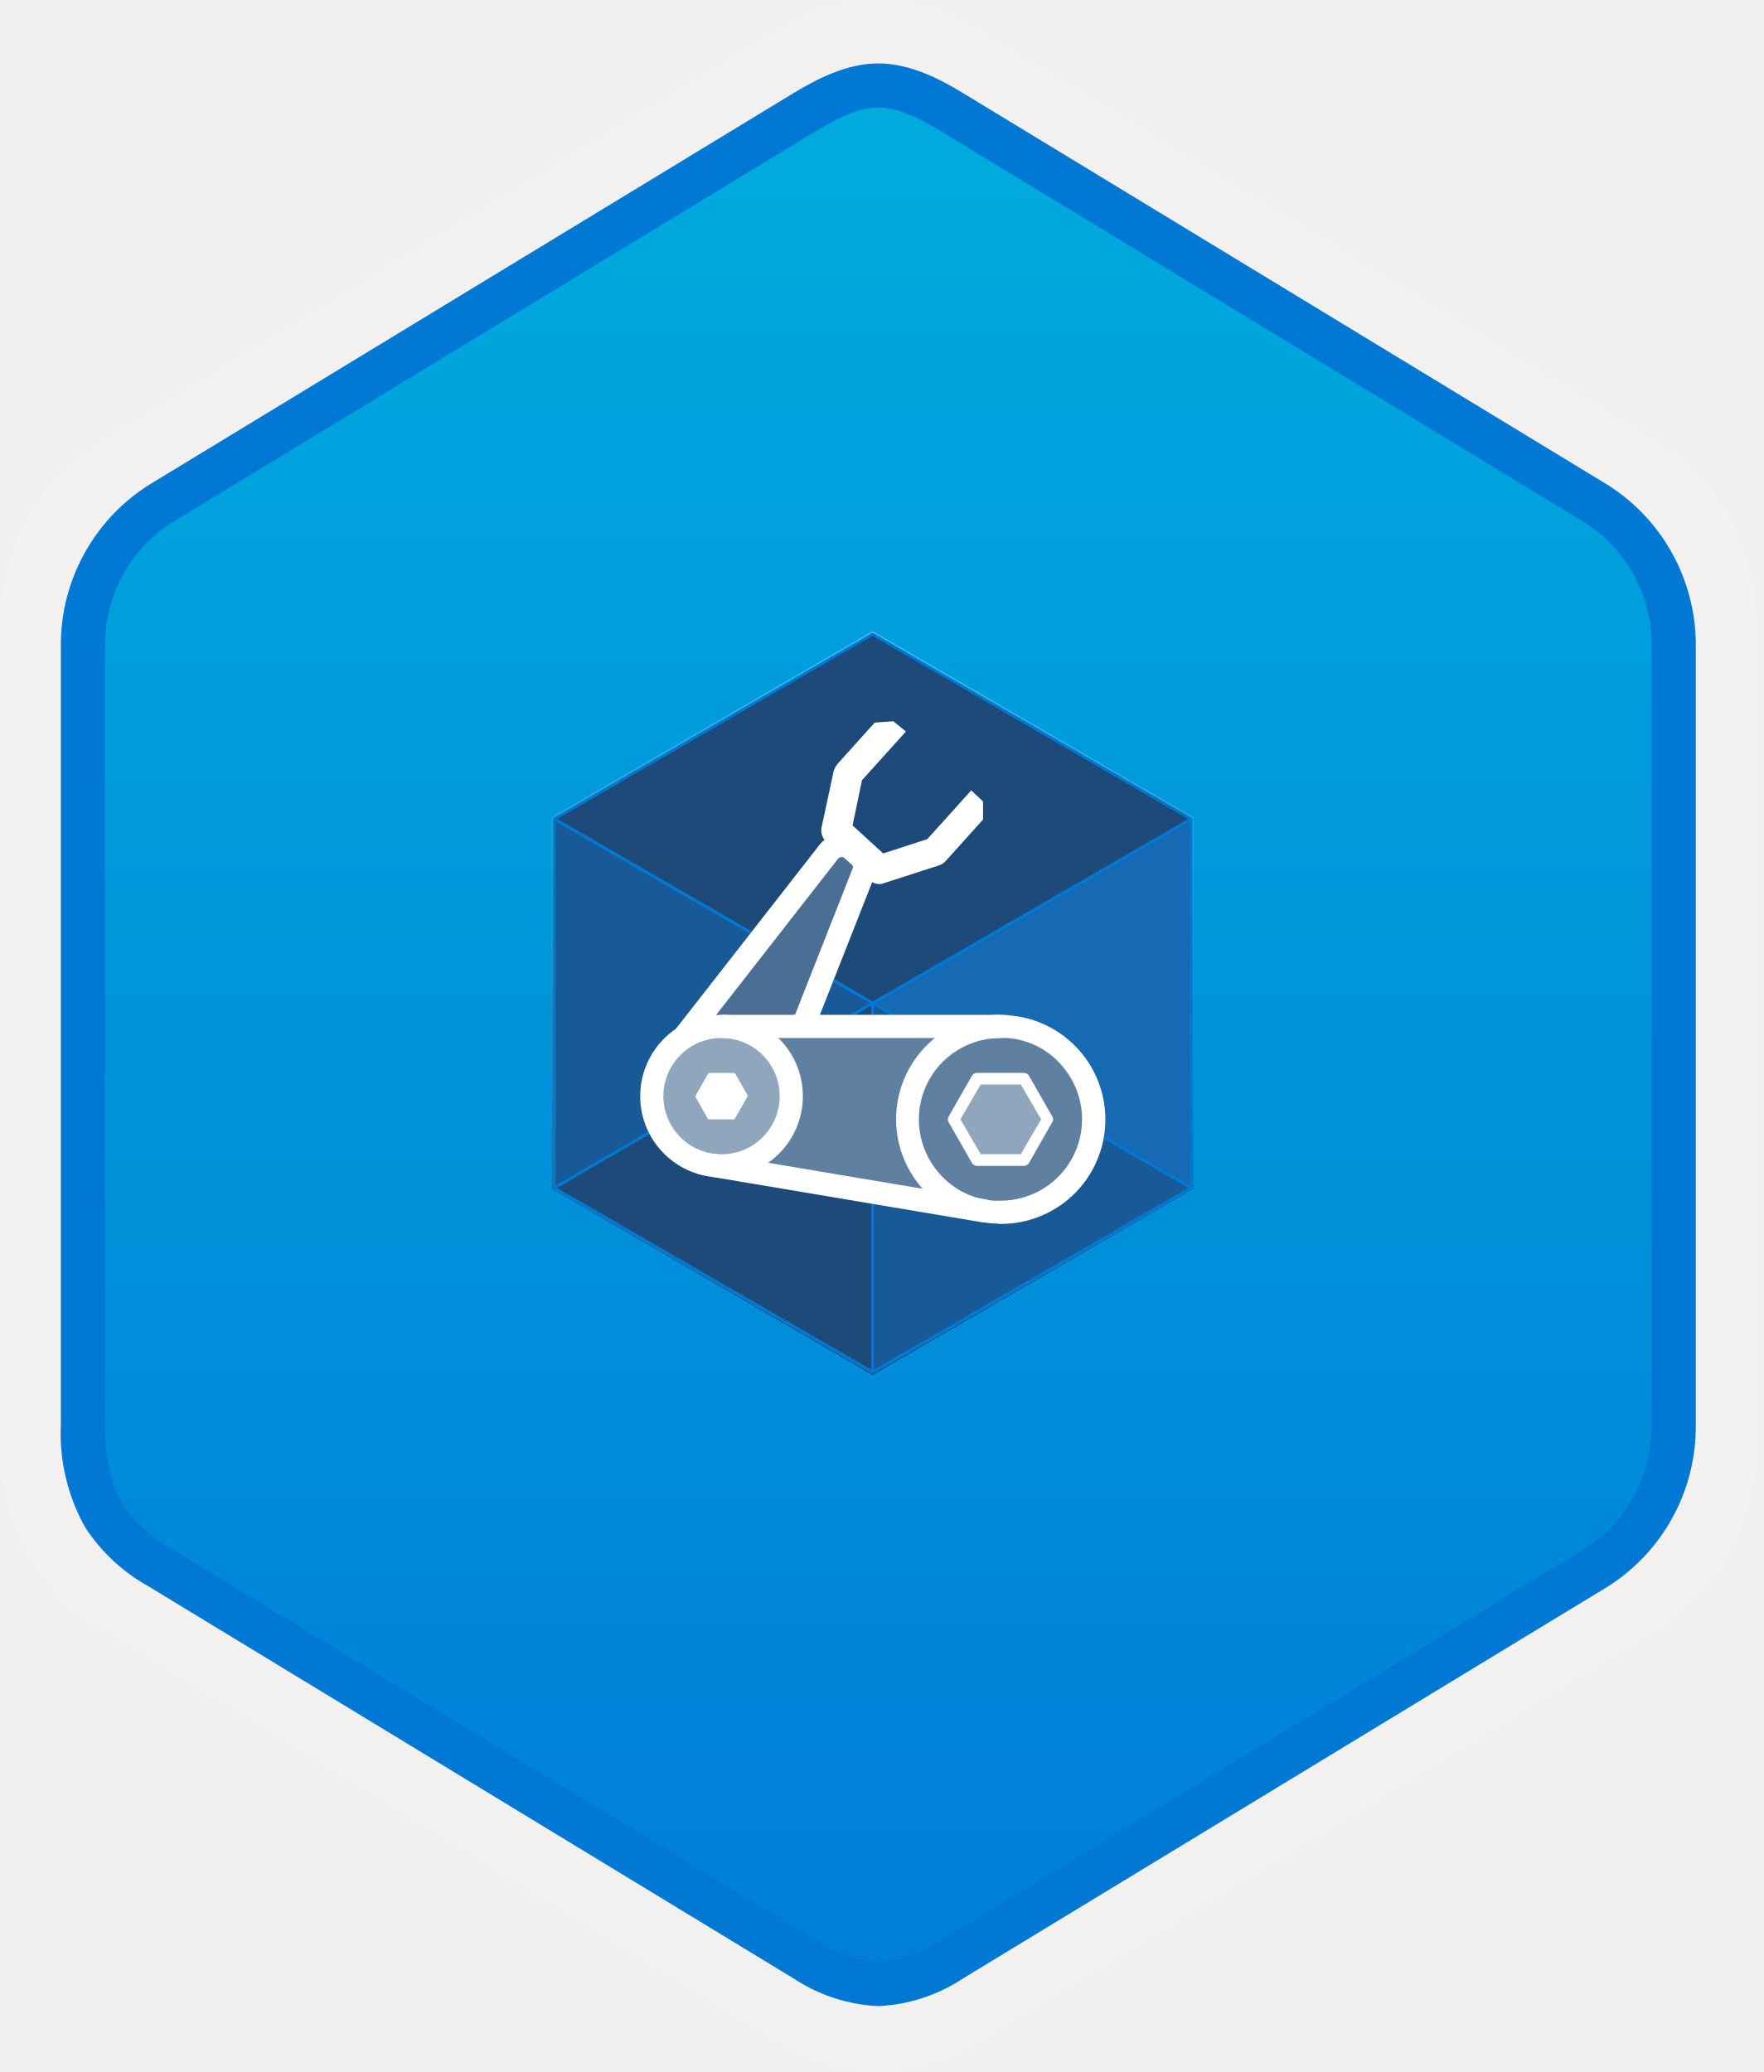
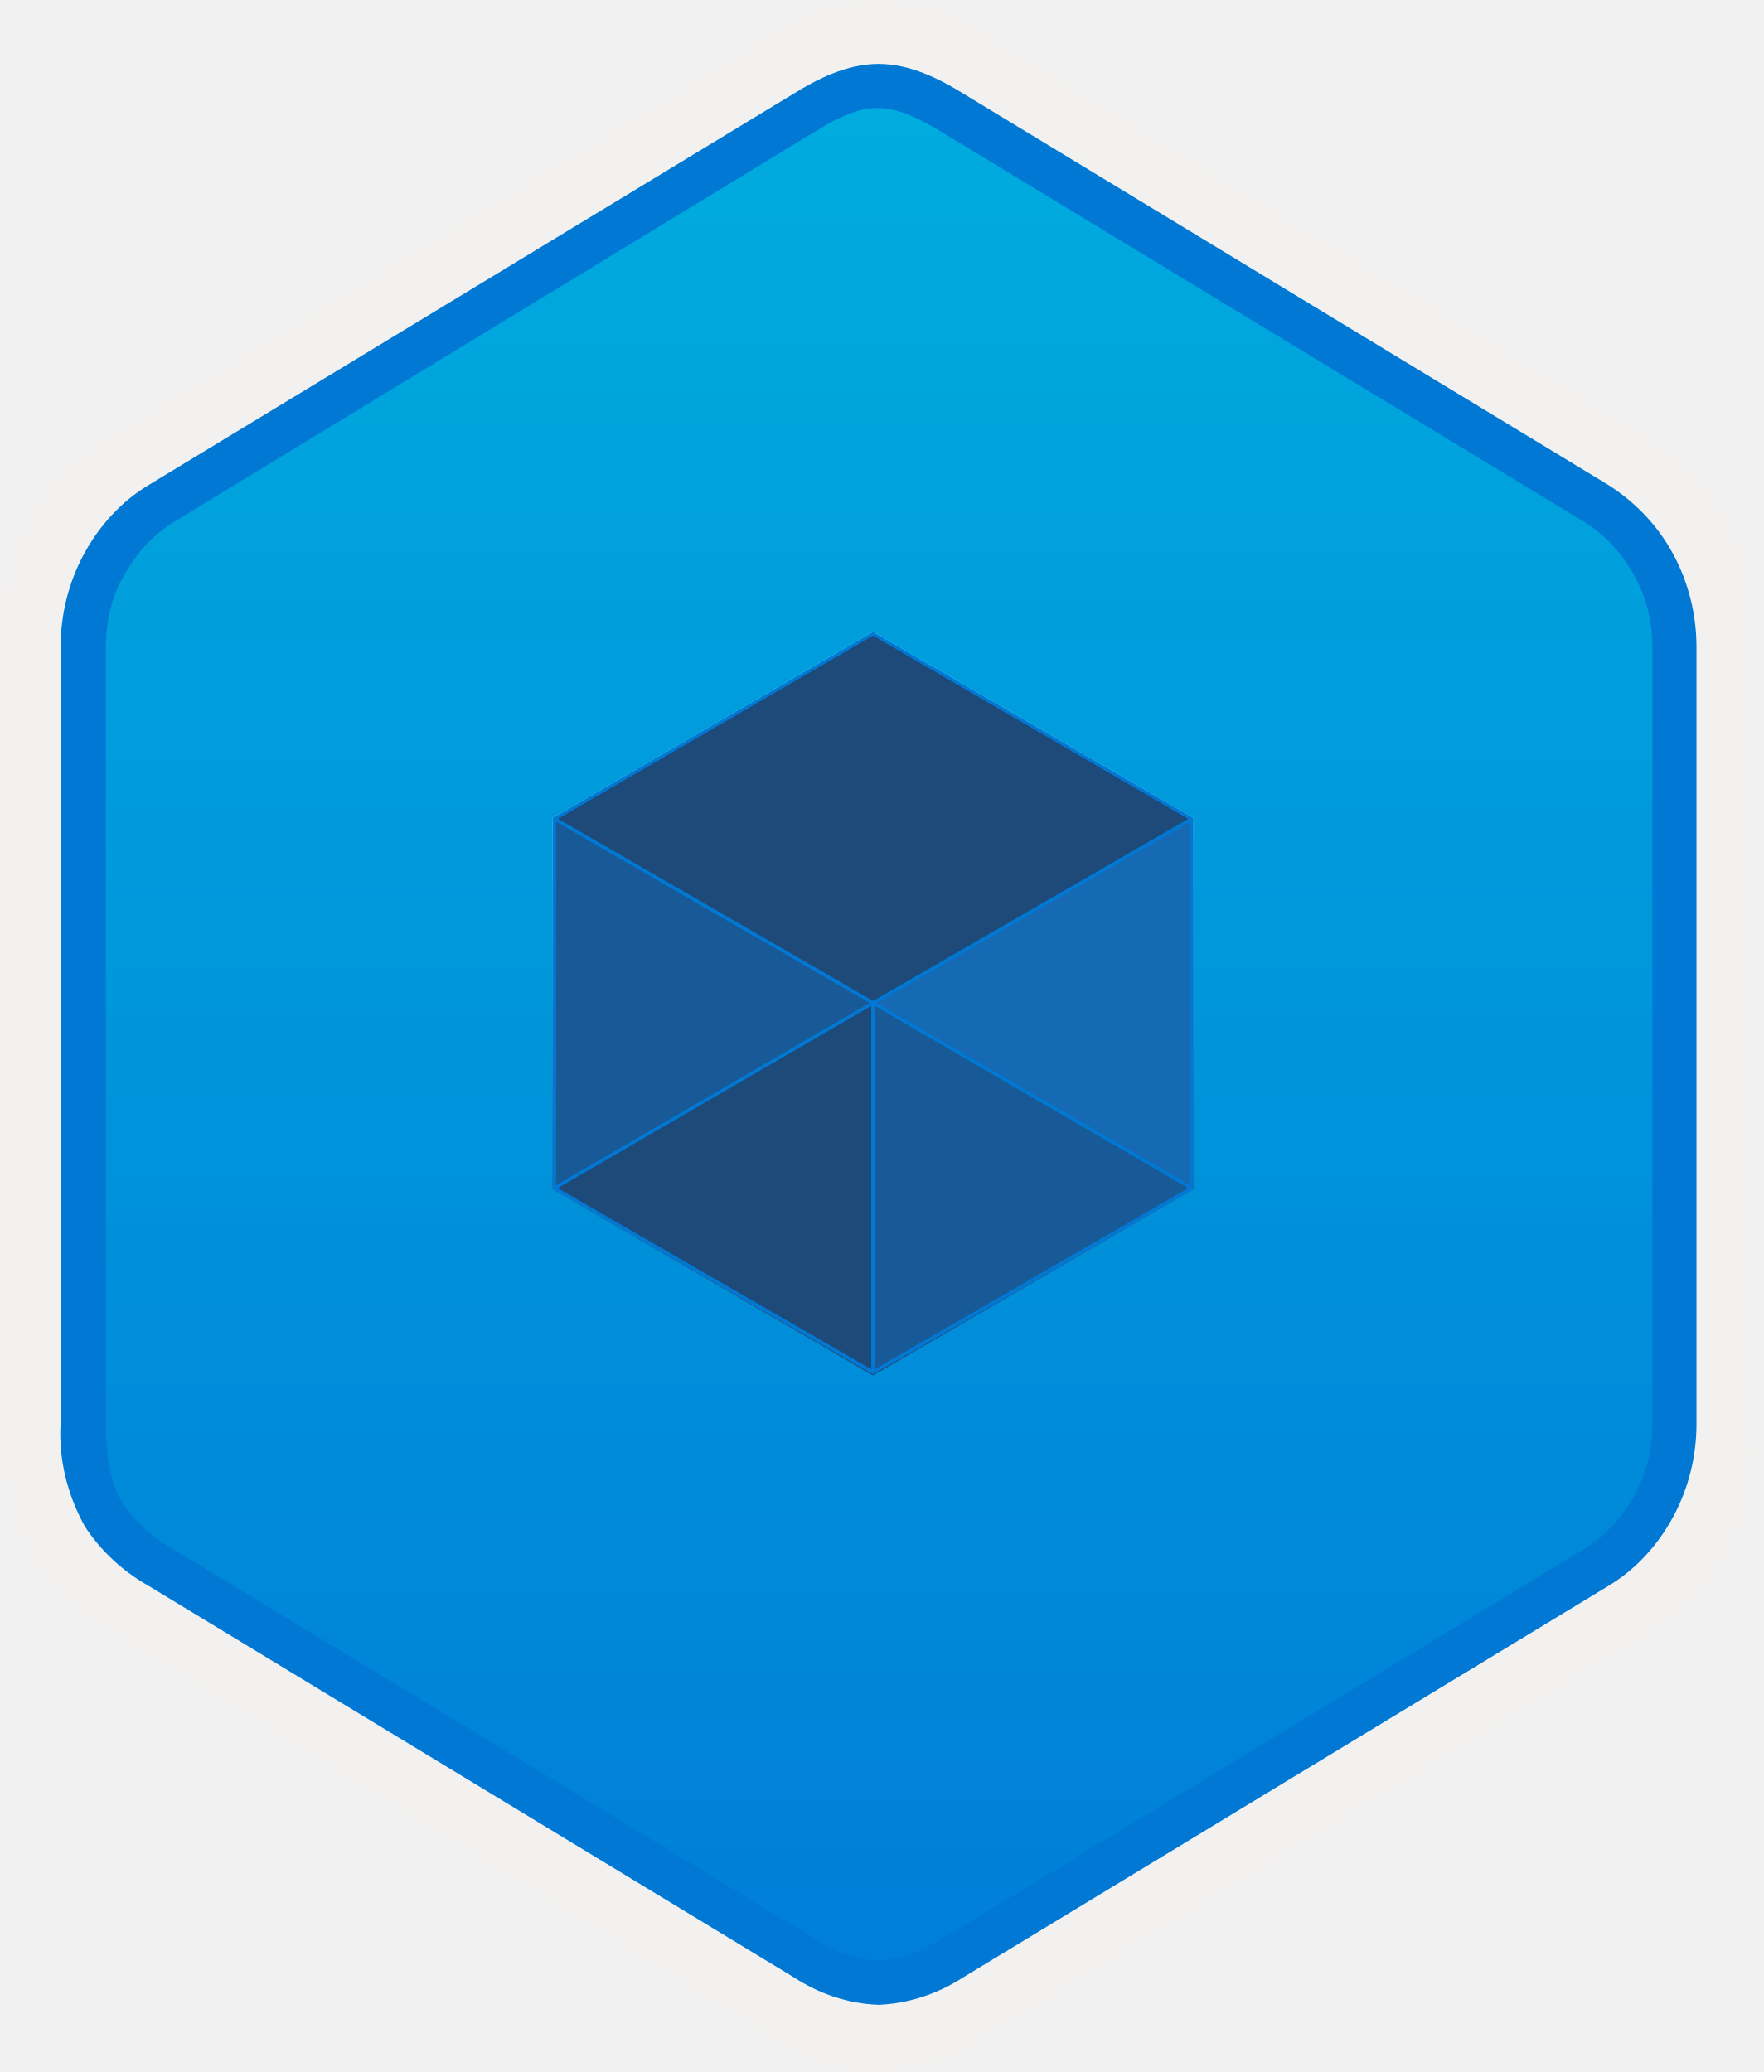
- <svg xmlns="http://www.w3.org/2000/svg" width="160" height="188" viewBox="0 0 160 188" version="1.1" xml:space="preserve" style="fill-rule:evenodd;clip-rule:evenodd;stroke-linejoin:round;">
+ <svg xmlns="http://www.w3.org/2000/svg" version="1.1" viewBox="0 0 160 188">
+   <defs>
+     <style>
+       .cls-1 {
+         fill: #f2f1f0;
+       }
+ 
+       .cls-2 {
+         fill: url(#linear-gradient-2);
+       }
+ 
+       .cls-3 {
+         fill: #156ab3;
+       }
+ 
+       .cls-3, .cls-4, .cls-5 {
+         stroke: #0078d4;
+         stroke-linejoin: round;
+         stroke-width: .3px;
+       }
+ 
+       .cls-4 {
+         fill: #185a97;
+       }
+ 
+       .cls-6 {
+         fill: #0078d4;
+       }
+ 
+       .cls-6, .cls-7 {
+         fill-rule: evenodd;
+       }
+ 
+       .cls-7 {
+         fill: url(#linear-gradient);
+       }
+ 
+       .cls-5 {
+         fill: #1d4a79;
+       }
+     </style>
+     <linearGradient id="linear-gradient" x1="-215.1" y1="516.2" x2="-214.1" y2="516.2" gradientTransform="translate(-88397.2 36878.3) rotate(90) scale(171.4 -171.4)" gradientUnits="userSpaceOnUse">
+       <stop offset="0" stop-color="#00abde" />
+       <stop offset="1" stop-color="#007ed8" />
+     </linearGradient>
+     <linearGradient id="linear-gradient-2" x1="-221.8" y1="511.7" x2="-220.8" y2="511.7" gradientTransform="translate(34606 -14845) rotate(-90) scale(67.5 -67.5)" gradientUnits="userSpaceOnUse">
+       <stop offset="0" stop-color="#1d4a79" />
+       <stop offset="1" stop-color="#45caf2" />
+     </linearGradient>
+   </defs>
  <g>
-     <path d="M79.678,188C82.759,187.994 85.78,187.141 88.408,185.534L150.384,147.874C153.165,146.11 155.449,143.665 157.019,140.771C158.589,137.876 159.394,134.628 159.356,131.336L159.356,56.621C159.392,53.328 158.587,50.081 157.017,47.187C155.447,44.293 153.163,41.848 150.384,40.083L88.408,2.423C85.775,0.838 82.759,0 79.686,0C76.612,0 73.596,0.838 70.963,2.423L8.988,40.098C6.205,41.86 3.918,44.305 2.345,47.199C0.772,50.094 -0.035,53.342 0,56.636L0,131.336C-0.019,134.119 0.556,136.874 1.686,139.418C2.816,141.962 4.474,144.236 6.552,146.089L6.552,146.115L70.963,185.549C73.588,187.149 76.603,187.996 79.678,188ZM80.326,6.952C82.278,6.952 84.755,8.165 86.465,9.209L147.222,46.403C150.974,48.688 153.09,55.284 153.09,60.035L152.458,131.336C152.458,136.087 149.259,140.355 145.506,142.64L85.11,179.021C81.676,181.109 78.885,181.109 75.451,179.021L14.243,142.549C10.49,140.265 7.472,136.072 7.472,131.336L7.472,57.688C7.504,55.323 8.113,53.001 9.246,50.925C10.379,48.848 12.001,47.079 13.972,45.771L74.548,9.209C76.258,8.165 78.374,6.952 80.326,6.952Z" style="fill:rgb(242,241,240);fill-rule:nonzero;" />
-     <path d="M87.577,10.534C85.206,9.06 82.47,8.279 79.678,8.279C76.887,8.279 74.151,9.06 71.78,10.534L15.645,44.865C13.119,46.477 11.047,48.707 9.625,51.345C8.203,53.982 7.479,56.939 7.52,59.935L7.52,128.038C7.48,131.034 8.206,133.991 9.627,136.628C11.049,139.265 13.121,141.495 15.645,143.108L71.78,177.439C74.151,178.913 76.887,179.694 79.678,179.694C82.47,179.694 85.206,178.913 87.577,177.439L143.711,143.108C146.236,141.496 148.307,139.265 149.729,136.628C151.151,133.991 151.877,131.034 151.837,128.038L151.837,59.935C151.875,56.94 151.149,53.984 149.727,51.347C148.305,48.71 146.234,46.479 143.711,44.865L87.577,10.534Z" style="fill:url(#_Linear1);" />
-     <path d="M79.678,9.754C81.362,9.754 83.244,10.62 85.311,11.878L143.777,47.42C145.668,48.634 147.218,50.31 148.278,52.291C149.339,54.273 149.875,56.492 149.837,58.739L149.837,129.217C149.875,131.464 149.339,133.683 148.278,135.664C147.218,137.645 145.668,139.322 143.777,140.535L85.312,176.077L85.311,176.078C83.641,177.217 81.696,177.888 79.678,178.021C77.661,177.888 75.716,177.217 74.046,176.078L74.045,176.077L15.582,140.537L15.58,140.536C13.792,139.572 12.267,138.185 11.138,136.496C10.161,134.893 9.52,132.678 9.52,129.217L9.52,58.739C9.482,56.492 10.018,54.273 11.079,52.292C12.139,50.311 13.689,48.634 15.58,47.42L74.037,11.883L74.041,11.881C76.124,10.628 77.985,9.754 79.678,9.754ZM87.391,8.461L145.855,44.002C148.333,45.572 150.368,47.751 151.765,50.331C153.162,52.91 153.876,55.805 153.837,58.739L153.837,129.217C153.876,132.151 153.162,135.045 151.765,137.625C150.368,140.205 148.333,142.384 145.855,143.954L87.39,179.495C85.096,181.02 82.43,181.893 79.678,182.021C76.926,181.893 74.261,181.02 71.967,179.495L71.966,179.495L13.502,143.953L13.5,143.952C11.164,142.659 9.181,140.814 7.723,138.578C6.128,135.725 5.365,132.482 5.52,129.217L5.52,58.739C5.481,55.805 6.194,52.91 7.592,50.331C8.989,47.751 11.024,45.572 13.502,44.002L71.967,8.46L71.975,8.455C74.066,7.198 76.773,5.754 79.678,5.754C82.565,5.754 85.282,7.177 87.391,8.461L87.391,8.461Z" style="fill:rgb(0,120,212);" />
-     <g transform="matrix(1.895,0,0,1.895,-71.8276,18.3553)">
-       <path d="M79.678,20.539L64.322,29.442L64.322,47.246L79.678,56.148L95.034,47.246L95.034,29.442L79.678,20.539Z" style="fill:url(#_Linear2);fill-rule:nonzero;" />
-     </g>
-     <g transform="matrix(1.895,0,0,1.895,-71.8276,18.3553)">
-       <path d="M94.923,29.525L94.923,47.19L79.678,56.009L79.678,38.344L94.923,29.525Z" style="fill:rgb(21,106,179);fill-rule:nonzero;stroke:rgb(0,120,212);stroke-width:0.14px;" />
-     </g>
-     <g transform="matrix(1.895,0,0,1.895,-71.8276,18.3553)">
-       <path d="M94.923,29.526L79.678,38.345L64.433,29.526L79.678,20.68L94.923,29.526Z" style="fill:rgb(29,74,121);fill-rule:nonzero;stroke:rgb(0,120,212);stroke-width:0.14px;" />
-     </g>
-     <g transform="matrix(1.895,0,0,1.895,-71.8276,18.3553)">
-       <path d="M79.678,38.344L79.678,56.009L64.433,47.19L64.433,29.525L79.678,38.344Z" style="fill:rgb(24,90,151);fill-rule:nonzero;stroke:rgb(0,120,212);stroke-width:0.14px;" />
-     </g>
-     <g transform="matrix(1.895,0,0,1.895,-71.8276,18.3553)">
-       <path d="M64.433,47.19L79.678,38.344L79.678,56.009L64.433,47.19Z" style="fill:rgb(29,74,121);fill-rule:nonzero;stroke:rgb(0,120,212);stroke-width:0.14px;" />
-     </g>
-     <g transform="matrix(1.895,0,0,1.895,-71.8276,18.3553)">
-       <path d="M94.923,47.19L79.678,38.344L79.678,56.009L94.923,47.19Z" style="fill:rgb(24,90,151);fill-rule:nonzero;stroke:rgb(0,120,212);stroke-width:0.14px;" />
-     </g>
-     <g transform="matrix(1.895,0,0,1.895,-71.8276,18.3553)">
-       <path d="M86.215,38.929C86.078,38.906 85.938,38.896 85.798,38.901L77.146,38.901L79.678,32.53C79.769,32.557 79.862,32.576 79.956,32.586C80.013,32.59 80.07,32.581 80.123,32.558L82.794,31.696C82.889,31.66 82.975,31.603 83.044,31.529L84.797,29.581L84.741,28.802L84.324,28.441L82.293,30.694L80.067,31.417L78.454,29.971L78.927,27.69L80.958,25.436L80.54,25.047L79.761,25.103L78.009,27.05C77.952,27.127 77.905,27.211 77.87,27.3L77.285,30.026C77.27,30.122 77.277,30.219 77.306,30.311C77.335,30.402 77.385,30.486 77.452,30.555C77.452,30.555 77.174,30.639 77.119,30.722L70.247,39.596C69.773,39.919 69.377,40.344 69.088,40.84C68.799,41.336 68.625,41.89 68.578,42.462C68.498,43.46 68.805,44.452 69.438,45.229C70.07,46.006 70.978,46.51 71.972,46.635L85.047,48.832L85.047,48.804C85.186,48.832 85.297,48.86 85.436,48.888C85.576,48.888 85.715,48.916 85.854,48.916C87.108,48.915 88.317,48.443 89.24,47.593C90.162,46.742 90.731,45.576 90.833,44.326C90.928,43 90.496,41.69 89.632,40.68C88.767,39.669 87.54,39.04 86.215,38.929Z" style="fill:rgb(29,74,121);fill-rule:nonzero;" />
-     </g>
-     <g transform="matrix(1.895,0,0,1.895,-71.8276,18.3553)">
-       <path d="M72.445,46.356C72.445,46.356 69.079,45.41 69.079,42.405C69.079,39.846 72.556,39.262 72.556,39.262L86.048,39.456C86.048,39.456 90.36,39.957 90.36,43.908C90.36,47.802 86.048,48.331 86.048,48.331L72.445,46.356Z" style="fill:white;fill-opacity:0.3;fill-rule:nonzero;" />
-     </g>
-     <g transform="matrix(1.895,0,0,1.895,-71.8276,18.3553)">
-       <path d="M72.445,46.134C74.289,46.134 75.783,44.639 75.783,42.795C75.783,40.952 74.289,39.457 72.445,39.457C70.601,39.457 69.107,40.952 69.107,42.795C69.107,44.639 70.601,46.134 72.445,46.134Z" style="fill:white;fill-opacity:0.3;fill-rule:nonzero;" />
-     </g>
-     <g transform="matrix(1.895,0,0,1.895,-71.8276,18.3553)">
-       <path d="M78.231,30.248L79.789,31.25L76.506,39.568L71.304,39.456L78.231,30.248Z" style="fill:white;fill-opacity:0.2;fill-rule:nonzero;" />
-     </g>
-     <g transform="matrix(1.895,0,0,1.895,-71.8276,18.3553)">
-       <path d="M84.685,46.135L86.911,46.135C86.961,46.135 87.01,46.122 87.054,46.098C87.098,46.074 87.135,46.038 87.161,45.996L88.274,44.048C88.301,44.007 88.316,43.959 88.316,43.909C88.316,43.86 88.301,43.811 88.274,43.77L87.161,41.823C87.135,41.78 87.098,41.745 87.054,41.72C87.01,41.696 86.961,41.683 86.911,41.684L84.685,41.684C84.635,41.683 84.586,41.696 84.542,41.72C84.498,41.745 84.461,41.78 84.435,41.823L83.322,43.77C83.295,43.811 83.28,43.86 83.28,43.909C83.28,43.959 83.295,44.007 83.322,44.048L84.435,45.996C84.461,46.038 84.498,46.074 84.542,46.098C84.586,46.122 84.635,46.135 84.685,46.135Z" style="fill:white;fill-opacity:0.3;fill-rule:nonzero;" />
-     </g>
-     <g transform="matrix(1.895,0,0,1.895,-71.8276,18.3553)">
-       <path d="M72.445,46.136C74.289,46.136 75.783,44.641 75.783,42.797C75.783,40.954 74.289,39.459 72.445,39.459C70.601,39.459 69.107,40.954 69.107,42.797C69.107,44.641 70.601,46.136 72.445,46.136Z" style="fill:none;fill-rule:nonzero;stroke:white;stroke-width:1.11px;" />
-     </g>
-     <g transform="matrix(1.895,0,0,1.895,-71.8276,18.3553)">
-       <path d="M71.888,43.909L73.001,43.909C73.057,43.909 73.085,43.881 73.113,43.826L73.669,42.852C73.683,42.831 73.69,42.807 73.69,42.783C73.69,42.758 73.683,42.734 73.669,42.713L73.113,41.739C73.113,41.711 73.057,41.684 73.001,41.684L71.888,41.684C71.833,41.684 71.805,41.711 71.777,41.767L71.221,42.741C71.207,42.761 71.2,42.786 71.2,42.81C71.2,42.835 71.207,42.859 71.221,42.88L71.777,43.853C71.777,43.881 71.833,43.909 71.888,43.909Z" style="fill:white;fill-rule:nonzero;" />
-     </g>
-     <g transform="matrix(1.895,0,0,1.895,-71.8276,18.3553)">
-       <path d="M85.798,38.902L85.798,40.014L86.132,40.014C86.641,40.052 87.138,40.192 87.592,40.426C88.046,40.661 88.449,40.984 88.775,41.377C89.258,41.945 89.568,42.639 89.669,43.377C89.77,44.116 89.657,44.867 89.344,45.544C89.031,46.22 88.53,46.792 87.902,47.193C87.273,47.593 86.543,47.805 85.798,47.804L85.464,47.804C84.955,47.766 84.458,47.626 84.004,47.392C83.55,47.157 83.147,46.834 82.821,46.441C82.338,45.873 82.028,45.179 81.927,44.441C81.826,43.702 81.939,42.951 82.252,42.274C82.565,41.598 83.066,41.026 83.694,40.625C84.323,40.225 85.053,40.013 85.798,40.014L85.798,38.902ZM85.798,38.902C84.506,38.903 83.265,39.404 82.334,40.3C81.403,41.196 80.856,42.417 80.805,43.708C80.755,44.999 81.206,46.259 82.064,47.225C82.922,48.191 84.121,48.787 85.409,48.889C85.548,48.889 85.687,48.916 85.826,48.916C87.118,48.915 88.359,48.414 89.29,47.518C90.22,46.622 90.768,45.401 90.819,44.11C90.869,42.819 90.418,41.559 89.56,40.593C88.702,39.627 87.503,39.031 86.215,38.929C86.078,38.906 85.938,38.897 85.798,38.902Z" style="fill:white;fill-rule:nonzero;" />
-     </g>
-     <g transform="matrix(1.895,0,0,1.895,-71.8276,18.3553)">
-       <path d="M86.772,42.24L87.745,43.909L86.772,45.578L84.852,45.578L83.879,43.909L84.852,42.24L86.772,42.24ZM86.911,41.684L84.685,41.684C84.635,41.683 84.586,41.696 84.542,41.72C84.498,41.745 84.461,41.78 84.435,41.823L83.322,43.77C83.295,43.811 83.28,43.86 83.28,43.909C83.28,43.959 83.295,44.007 83.322,44.048L84.435,45.996C84.461,46.038 84.498,46.074 84.542,46.098C84.586,46.122 84.635,46.135 84.685,46.135L86.911,46.135C86.961,46.135 87.01,46.122 87.054,46.098C87.098,46.074 87.135,46.038 87.161,45.996L88.274,44.048C88.301,44.007 88.316,43.959 88.316,43.909C88.316,43.86 88.301,43.811 88.274,43.77L87.161,41.823C87.135,41.78 87.098,41.745 87.054,41.72C87.01,41.696 86.961,41.683 86.911,41.684Z" style="fill:white;fill-rule:nonzero;" />
-     </g>
-     <g transform="matrix(1.895,0,0,1.895,-71.8276,18.3553)">
-       <path d="M72.028,46.107L85.103,48.305" style="fill:none;fill-rule:nonzero;stroke:white;stroke-width:1.11px;stroke-linejoin:miter;stroke-miterlimit:10;" />
-     </g>
-     <g transform="matrix(1.895,0,0,1.895,-71.8276,18.3553)">
-       <path d="M85.798,39.459L72.445,39.459" style="fill:none;fill-rule:nonzero;stroke:white;stroke-width:1.11px;stroke-linejoin:miter;stroke-miterlimit:10;" />
-     </g>
-     <g transform="matrix(1.895,0,0,1.895,-71.8276,18.3553)">
-       <path d="M70.664,39.958L77.591,31.084C77.725,30.922 77.916,30.82 78.125,30.799C78.333,30.778 78.542,30.84 78.704,30.973L79.038,31.279C79.156,31.378 79.238,31.513 79.273,31.664C79.308,31.814 79.294,31.972 79.233,32.113L76.34,39.457" style="fill:none;fill-rule:nonzero;stroke:white;stroke-width:1.11px;" />
-     </g>
-     <g transform="matrix(1.895,0,0,1.895,-71.8276,18.3553)">
-       <path d="M84.824,28.748L84.407,28.358L82.376,30.612L80.151,31.335L78.565,29.888L79.038,27.607L81.069,25.354L80.624,24.992L79.845,25.048L78.092,26.995C78.035,27.072 77.989,27.157 77.953,27.246L77.369,29.972C77.353,30.067 77.36,30.164 77.389,30.256C77.418,30.348 77.469,30.432 77.536,30.5L79.622,32.364C79.724,32.45 79.851,32.499 79.984,32.503C80.041,32.508 80.098,32.498 80.151,32.475L82.821,31.613C82.917,31.578 83.002,31.52 83.072,31.446L84.824,29.499L84.824,28.748Z" style="fill:white;fill-rule:nonzero;stroke:white;stroke-width:0.28px;stroke-linejoin:miter;stroke-miterlimit:10;" />
+     <g id="Layer_1">
+       <g>
+         <path class="cls-1" d="M79.7,188c3.1,0,6.1-.9,8.7-2.5l62-37.7c2.8-1.8,5.1-4.2,6.6-7.1,1.6-2.9,2.4-6.1,2.3-9.4V56.6c0-3.3-.8-6.5-2.3-9.4-1.6-2.9-3.9-5.3-6.6-7.1L88.4,2.4C85.8.8,82.8,0,79.7,0s-6.1.8-8.7,2.4L9,40.1c-2.8,1.8-5.1,4.2-6.6,7.1-1.6,2.9-2.4,6.1-2.3,9.4v74.7c0,2.8.6,5.5,1.7,8.1s2.8,4.8,4.9,6.7h0s64.4,39.5,64.4,39.5c2.6,1.6,5.6,2.4,8.7,2.5ZM80.3,7c2,0,4.4,1.2,6.1,2.3l60.8,37.2c3.8,2.3,5.9,8.9,5.9,13.6l-.6,71.3c0,4.8-3.2,9-7,11.3l-60.4,36.4c-3.4,2.1-6.2,2.1-9.7,0l-61.2-36.5c-3.8-2.3-6.8-6.5-6.8-11.2V57.7c0-2.4.6-4.7,1.8-6.8,1.1-2.1,2.8-3.8,4.7-5.2L74.5,9.2c1.7-1,3.8-2.3,5.8-2.3Z" />
+         <path class="cls-7" d="M87.6,10.5c-2.4-1.5-5.1-2.3-7.9-2.3s-5.5.8-7.9,2.3L15.6,44.9c-2.5,1.6-4.6,3.8-6,6.5-1.4,2.6-2.1,5.6-2.1,8.6v68.1c0,3,.7,6,2.1,8.6,1.4,2.6,3.5,4.9,6,6.5l56.1,34.3c2.4,1.5,5.1,2.3,7.9,2.3s5.5-.8,7.9-2.3l56.1-34.3c2.5-1.6,4.6-3.8,6-6.5,1.4-2.6,2.1-5.6,2.1-8.6V59.9c0-3-.7-6-2.1-8.6-1.4-2.6-3.5-4.9-6-6.5L87.6,10.5Z" />
+         <path class="cls-6" d="M79.7,9.8c1.7,0,3.6.9,5.6,2.1l58.5,35.5c1.9,1.2,3.4,2.9,4.5,4.9,1.1,2,1.6,4.2,1.6,6.4v70.5c0,2.2-.5,4.5-1.6,6.4-1.1,2-2.6,3.7-4.5,4.9l-58.5,35.5h0c-1.7,1.1-3.6,1.8-5.6,1.9-2-.1-4-.8-5.6-1.9h0s-58.5-35.5-58.5-35.5h0c-1.8-1-3.3-2.4-4.4-4-1-1.6-1.6-3.8-1.6-7.3V58.7c0-2.2.5-4.5,1.6-6.4,1.1-2,2.6-3.7,4.5-4.9L74,11.9h0c2.1-1.3,3.9-2.1,5.6-2.1ZM87.4,8.5l58.5,35.5c2.5,1.6,4.5,3.7,5.9,6.3,1.4,2.6,2.1,5.5,2.1,8.4v70.5c0,2.9-.7,5.8-2.1,8.4s-3.4,4.8-5.9,6.3l-58.5,35.5c-2.3,1.5-5,2.4-7.7,2.5-2.8-.1-5.4-1-7.7-2.5h0l-58.5-35.5h0c-2.3-1.3-4.3-3.1-5.8-5.4-1.6-2.9-2.4-6.1-2.2-9.4V58.7c0-2.9.7-5.8,2.1-8.4,1.4-2.6,3.4-4.8,5.9-6.3L72,8.5h0c2.1-1.3,4.8-2.7,7.7-2.7s5.6,1.4,7.7,2.7h0Z" />
+         <path class="cls-2" d="M79.2,57.3l-29.1,16.9v33.7l29.1,16.9,29.1-16.9v-33.7l-29.1-16.9Z" />
+         <path class="cls-3" d="M108.1,74.3v33.5l-28.9,16.7v-33.5l28.9-16.7Z" />
+         <path class="cls-5" d="M108.1,74.3l-28.9,16.7-28.9-16.7,28.9-16.8,28.9,16.8Z" />
+         <path class="cls-4" d="M79.2,91v33.5l-28.9-16.7v-33.5l28.9,16.7Z" />
+         <path class="cls-5" d="M50.3,107.8l28.9-16.8v33.5l-28.9-16.7Z" />
+         <path class="cls-4" d="M108.1,107.8l-28.9-16.8v33.5l28.9-16.7Z" />
+       </g>
    </g>
  </g>
-   <defs>
-     <linearGradient id="_Linear1" x1="0" y1="0" x2="1" y2="0" gradientUnits="userSpaceOnUse" gradientTransform="matrix(1.04961e-14,171.415,-171.415,1.04961e-14,79.6785,8.2793)">
-       <stop offset="0" style="stop-color:rgb(0,171,222);stop-opacity:1" />
-       <stop offset="1" style="stop-color:rgb(0,126,216);stop-opacity:1" />
-     </linearGradient>
-     <linearGradient id="_Linear2" x1="0" y1="0" x2="1" y2="0" gradientUnits="userSpaceOnUse" gradientTransform="matrix(2.18039e-15,-35.6085,35.6085,2.18039e-15,79.6779,56.148)">
-       <stop offset="0" style="stop-color:rgb(29,74,121);stop-opacity:1" />
-       <stop offset="1" style="stop-color:rgb(69,202,242);stop-opacity:1" />
-     </linearGradient>
-   </defs>
</svg>
